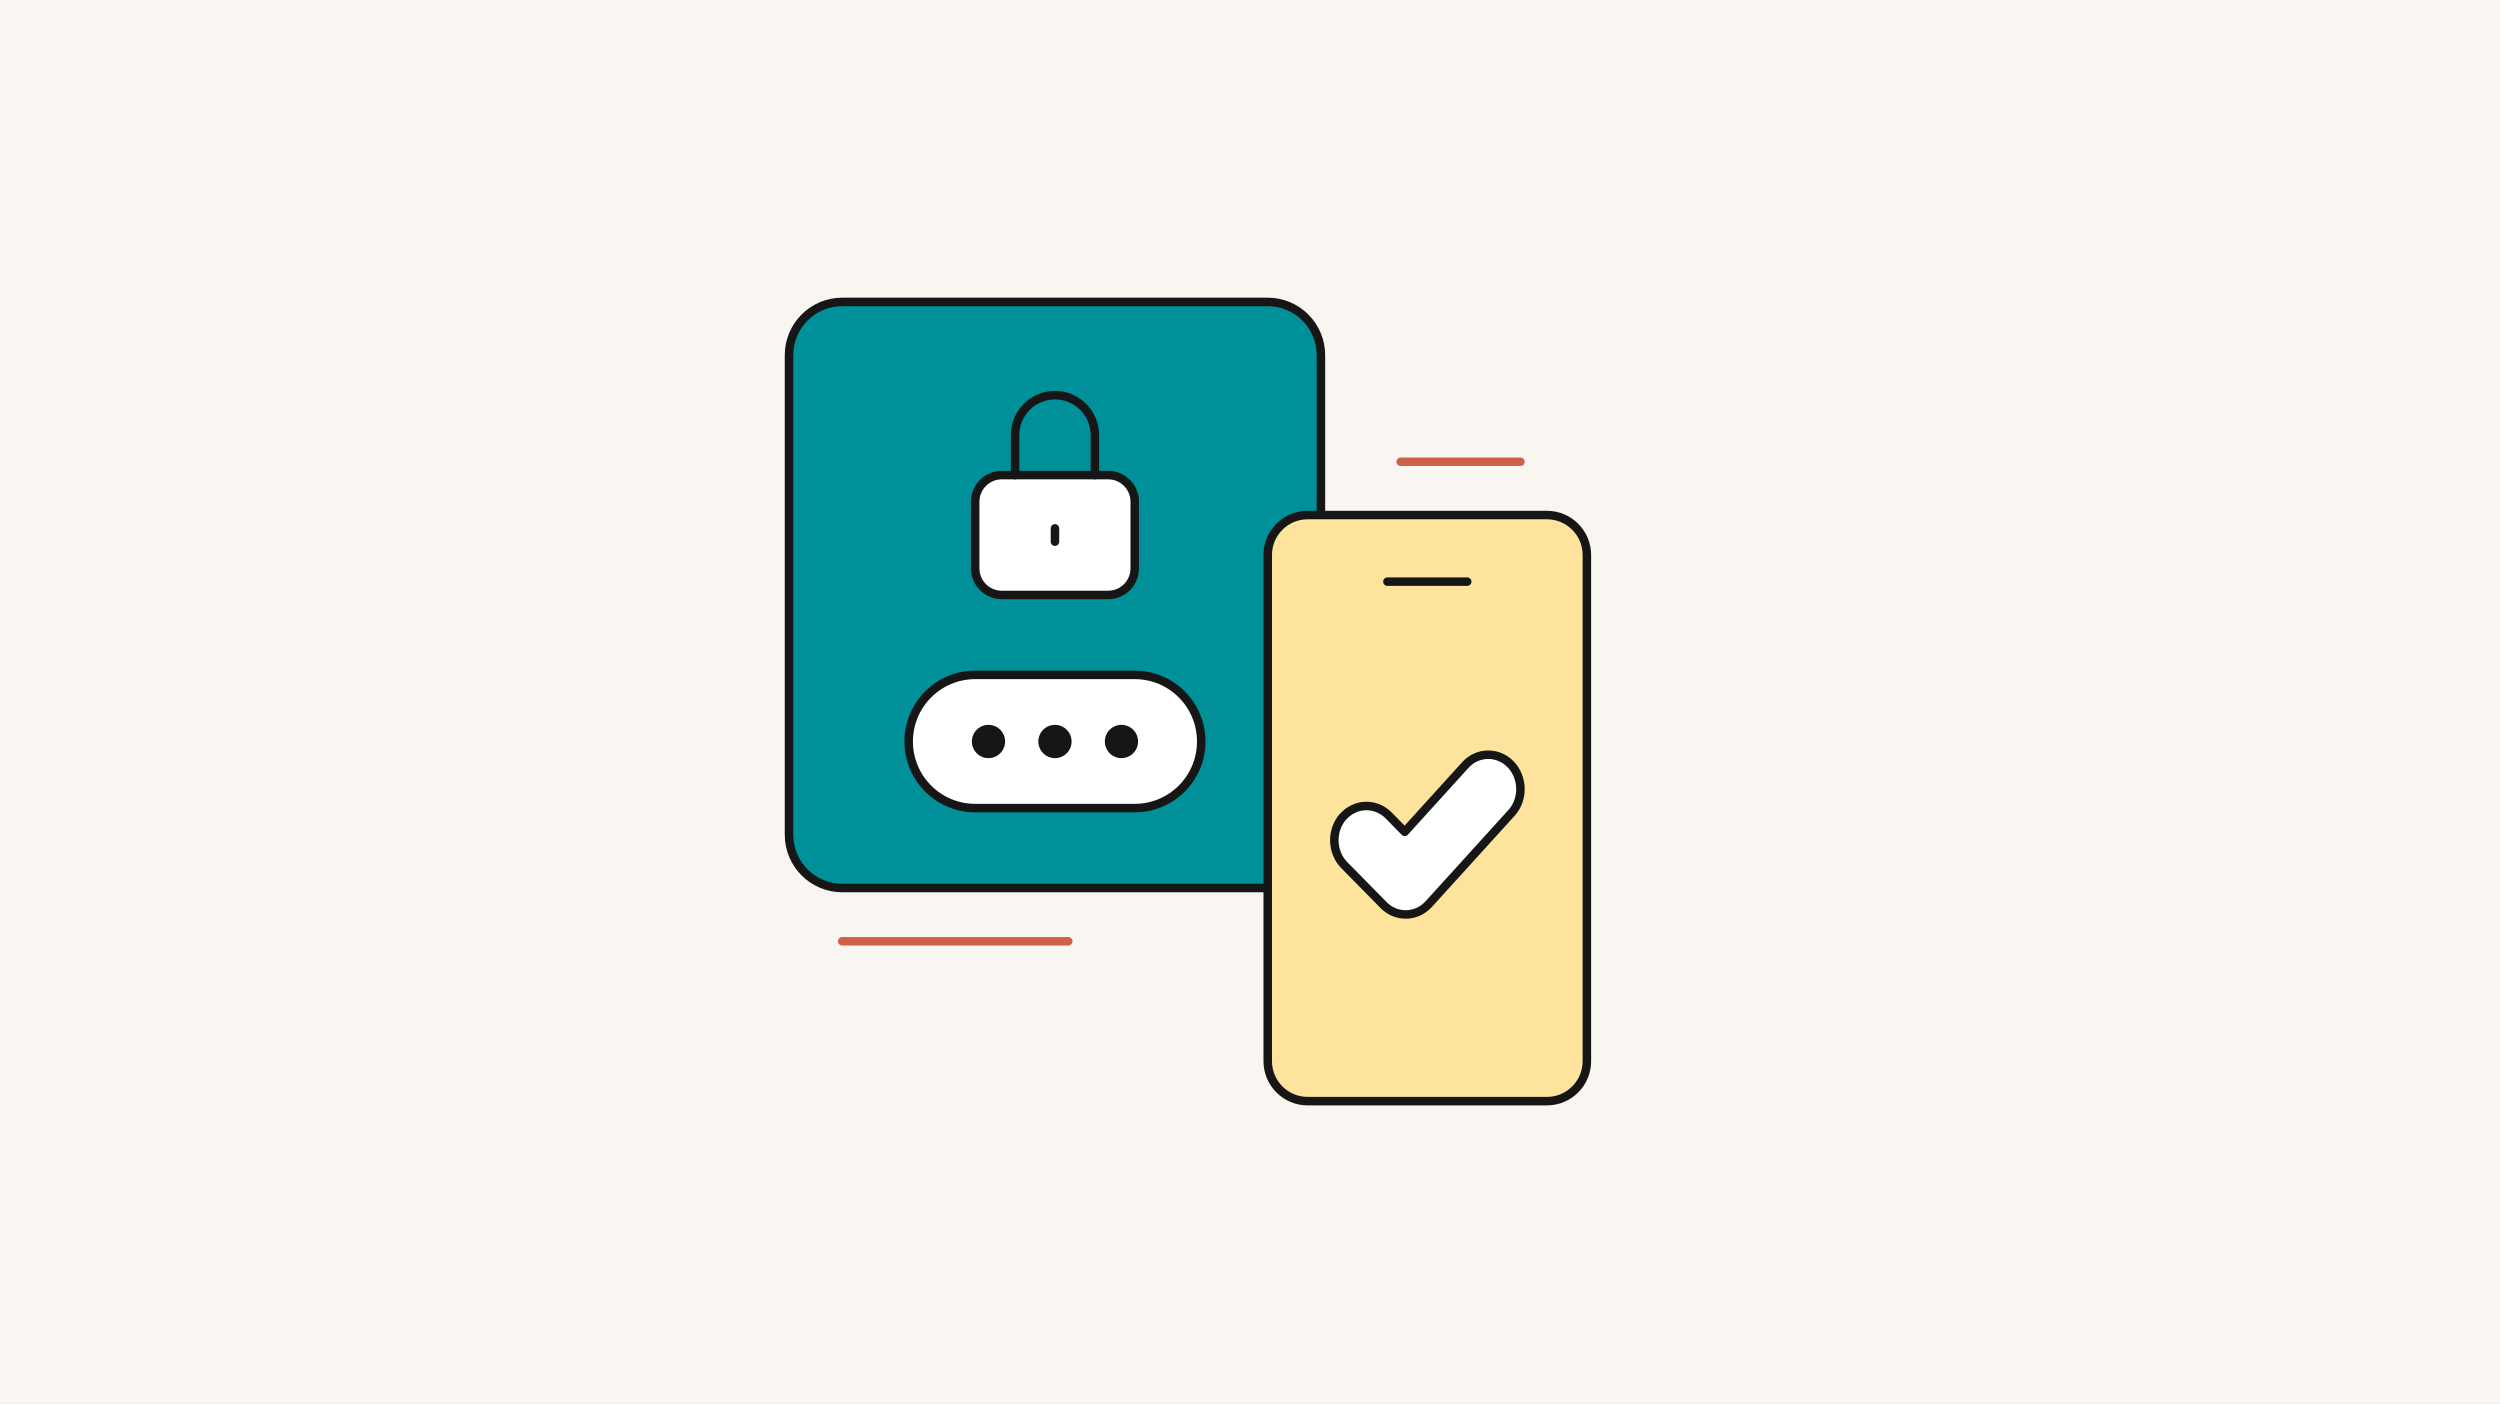
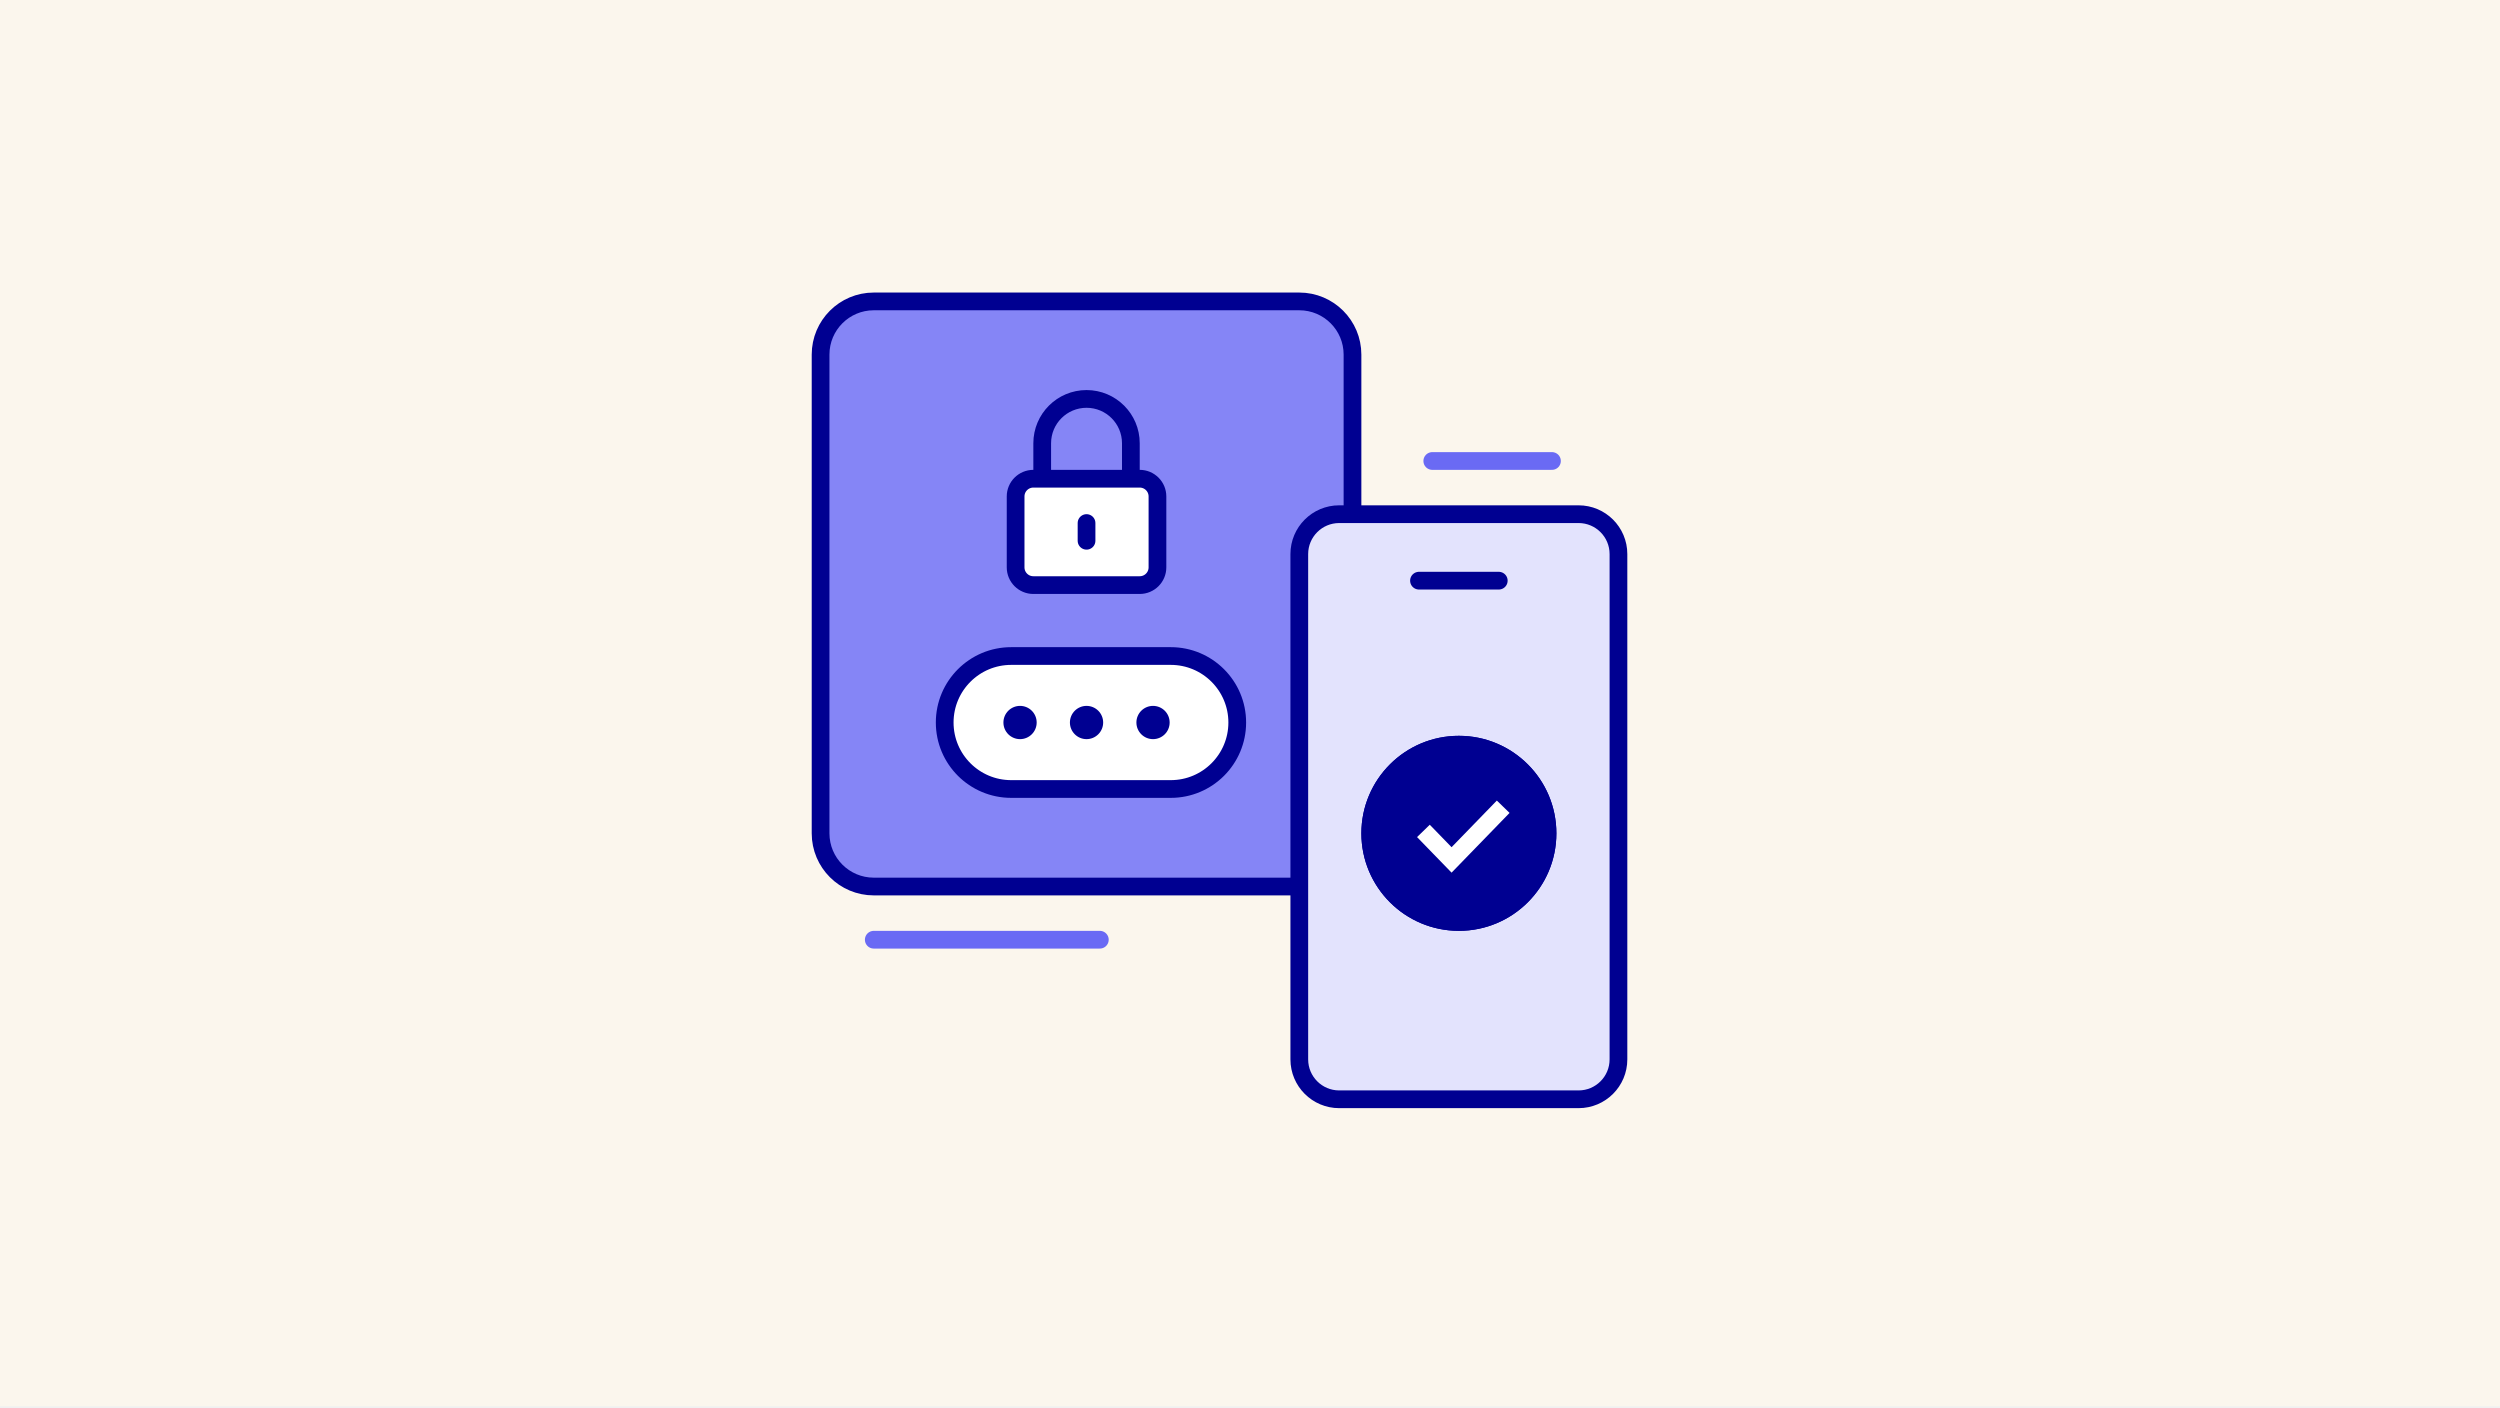
- <svg xmlns="http://www.w3.org/2000/svg" width="588" height="330" viewBox="0 0 588 330" fill="none">
-   <rect width="588" height="330" fill="#F9F6F2" />
-   <path d="M298.17 71.013H198.085C191.176 71.013 185.574 76.623 185.574 83.544V196.329C185.574 203.25 191.176 208.861 198.085 208.861H298.17C305.08 208.861 310.681 203.25 310.681 196.329V83.544C310.681 76.623 305.08 71.013 298.17 71.013Z" fill="#009099" />
-   <path d="M298.17 71.013H198.085C191.176 71.013 185.574 76.623 185.574 83.544V196.329C185.574 203.25 191.176 208.861 198.085 208.861H298.17C305.08 208.861 310.681 203.25 310.681 196.329V83.544C310.681 76.623 305.08 71.013 298.17 71.013Z" stroke="#161616" stroke-width="2" stroke-linecap="round" stroke-linejoin="round" />
-   <path d="M266.894 158.734H229.362C220.725 158.734 213.723 165.748 213.723 174.399C213.723 183.05 220.725 190.063 229.362 190.063H266.894C275.53 190.063 282.532 183.05 282.532 174.399C282.532 165.748 275.53 158.734 266.894 158.734Z" fill="white" />
-   <path d="M266.894 158.734H229.362C220.725 158.734 213.723 165.748 213.723 174.399C213.723 183.05 220.725 190.063 229.362 190.063H266.894C275.53 190.063 282.532 183.05 282.532 174.399C282.532 165.748 275.53 158.734 266.894 158.734Z" stroke="#161616" stroke-width="2" stroke-linecap="round" stroke-linejoin="round" />
-   <path d="M232.489 178.315C234.649 178.315 236.399 176.562 236.399 174.399C236.399 172.236 234.649 170.483 232.489 170.483C230.33 170.483 228.58 172.236 228.58 174.399C228.58 176.562 230.33 178.315 232.489 178.315Z" fill="#161616" />
-   <path d="M248.128 178.315C250.287 178.315 252.037 176.562 252.037 174.399C252.037 172.236 250.287 170.483 248.128 170.483C245.968 170.483 244.218 172.236 244.218 174.399C244.218 176.562 245.968 178.315 248.128 178.315Z" fill="#161616" />
-   <path d="M263.766 178.315C265.925 178.315 267.676 176.562 267.676 174.399C267.676 172.236 265.925 170.483 263.766 170.483C261.607 170.483 259.856 172.236 259.856 174.399C259.856 176.562 261.607 178.315 263.766 178.315Z" fill="#161616" />
-   <path d="M260.638 111.741H235.617C232.162 111.741 229.362 114.546 229.362 118.006V133.671C229.362 137.131 232.162 139.937 235.617 139.937H260.638C264.093 139.937 266.894 137.131 266.894 133.671V118.006C266.894 114.546 264.093 111.741 260.638 111.741Z" fill="white" />
-   <path d="M260.638 111.741H235.617C232.162 111.741 229.362 114.546 229.362 118.006V133.671C229.362 137.131 232.162 139.937 235.617 139.937H260.638C264.093 139.937 266.894 137.131 266.894 133.671V118.006C266.894 114.546 264.093 111.741 260.638 111.741Z" stroke="#161616" stroke-width="2" stroke-linecap="round" stroke-linejoin="round" />
-   <path d="M238.745 111.741V102.342C238.745 97.141 242.936 92.943 248.128 92.943C253.32 92.943 257.511 97.141 257.511 102.342V111.741" stroke="#161616" stroke-width="2" stroke-linecap="round" stroke-linejoin="round" />
-   <path d="M248.128 124.272V127.405" stroke="#161616" stroke-width="2" stroke-linecap="round" stroke-linejoin="round" />
-   <path d="M363.851 121.139H307.553C302.371 121.139 298.17 125.347 298.17 130.538V249.589C298.17 254.779 302.371 258.987 307.553 258.987H363.851C369.033 258.987 373.234 254.779 373.234 249.589V130.538C373.234 125.347 369.033 121.139 363.851 121.139Z" fill="#FDE39C" />
-   <path d="M363.851 121.139H307.553C302.371 121.139 298.17 125.347 298.17 130.538V249.589C298.17 254.779 302.371 258.987 307.553 258.987H363.851C369.033 258.987 373.234 254.779 373.234 249.589V130.538C373.234 125.347 369.033 121.139 363.851 121.139Z" stroke="#161616" stroke-width="2" stroke-linecap="round" stroke-linejoin="round" />
-   <path d="M315.885 192.103C318.762 188.845 323.579 188.72 326.613 191.79L330.397 195.644L344.628 179.948C347.537 176.752 352.322 176.689 355.324 179.791C358.296 182.893 358.39 188.062 355.481 191.226L336.027 212.655C333.181 215.788 328.395 215.913 325.424 212.875L316.197 203.507C313.164 200.437 313.039 195.299 315.885 192.072V192.103Z" fill="white" stroke="#161616" stroke-width="2" stroke-linecap="round" stroke-linejoin="round" />
-   <path d="M326.319 136.804H345.085" stroke="#161616" stroke-width="2" stroke-linecap="round" stroke-linejoin="round" />
-   <path d="M198.085 221.392H251.255" stroke="#CE614A" stroke-width="2" stroke-linecap="round" stroke-linejoin="round" />
-   <path d="M329.447 108.608H357.596" stroke="#CE614A" stroke-width="2" stroke-linecap="round" stroke-linejoin="round" />
+ <svg xmlns="http://www.w3.org/2000/svg" width="588" height="331" viewBox="0 0 588 331" fill="none">
+   <rect width="588" height="330.75" fill="#FBF6ED" />
+   <path d="M305.596 70.893H205.511C198.601 70.893 193 76.494 193 83.403V195.999C193 202.908 198.601 208.51 205.511 208.51H305.596C312.505 208.51 318.106 202.908 318.106 195.999V83.403C318.106 76.494 312.505 70.893 305.596 70.893Z" fill="#8585F6" />
+   <path d="M305.596 70.893H205.511C198.601 70.893 193 76.494 193 83.403V195.999C193 202.908 198.601 208.51 205.511 208.51H305.596C312.505 208.51 318.106 202.908 318.106 195.999V83.403C318.106 76.494 312.505 70.893 305.596 70.893Z" stroke="#000091" stroke-width="4.17" stroke-linecap="round" stroke-linejoin="round" />
+   <path d="M275.362 154.297H237.83C229.193 154.297 222.192 161.298 222.192 169.935C222.192 178.572 229.193 185.573 237.83 185.573H275.362C283.999 185.573 291 178.572 291 169.935C291 161.298 283.999 154.297 275.362 154.297Z" fill="white" />
+   <path d="M275.362 154.297H237.83C229.193 154.297 222.192 161.298 222.192 169.935C222.192 178.572 229.193 185.573 237.83 185.573H275.362C283.999 185.573 291 178.572 291 169.935C291 161.298 283.999 154.297 275.362 154.297Z" stroke="#000091" stroke-width="4.17" stroke-linecap="round" stroke-linejoin="round" />
+   <path d="M239.915 173.845C242.074 173.845 243.825 172.094 243.825 169.935C243.825 167.776 242.074 166.025 239.915 166.025C237.756 166.025 236.005 167.776 236.005 169.935C236.005 172.094 237.756 173.845 239.915 173.845Z" fill="#000091" />
+   <path d="M255.553 173.845C257.712 173.845 259.463 172.094 259.463 169.935C259.463 167.776 257.712 166.025 255.553 166.025C253.394 166.025 251.644 167.776 251.644 169.935C251.644 172.094 253.394 173.845 255.553 173.845Z" fill="#000091" />
+   <path d="M271.192 173.845C273.351 173.845 275.101 172.094 275.101 169.935C275.101 167.776 273.351 166.025 271.192 166.025C269.032 166.025 267.282 167.776 267.282 169.935C267.282 172.094 269.032 173.845 271.192 173.845Z" fill="#000091" />
+   <rect x="238.872" y="112.594" width="33.362" height="25.021" rx="4.17" fill="white" />
+   <rect x="238.872" y="112.594" width="33.362" height="25.021" rx="4.17" stroke="#000091" stroke-width="4.17" />
+   <path d="M255.553 123.02L255.553 127.19" stroke="#000091" stroke-width="4.17" stroke-linecap="round" stroke-linejoin="round" />
+   <path d="M245.128 110.509V104.254C245.128 98.496 249.795 93.828 255.553 93.828C261.311 93.828 265.979 98.496 265.979 104.254V110.509" stroke="#000091" stroke-width="4.17" stroke-linecap="round" stroke-linejoin="round" />
+   <path d="M371.277 120.936H314.979C309.797 120.936 305.596 125.136 305.596 130.319V249.17C305.596 254.352 309.797 258.553 314.979 258.553H371.277C376.459 258.553 380.66 254.352 380.66 249.17V130.319C380.66 125.136 376.459 120.936 371.277 120.936Z" fill="#E3E3FD" />
+   <circle cx="343.128" cy="195.999" r="20.851" fill="#000091" stroke="#000091" stroke-width="4.17" stroke-linecap="round" stroke-linejoin="round" />
+   <circle cx="343.128" cy="195.999" r="20.851" stroke="#000091" stroke-width="4.17" stroke-linecap="round" stroke-linejoin="round" />
+   <path d="M334.787 195.431L341.411 202.255L353.553 189.744" stroke="white" stroke-width="4.17" />
+   <path d="M371.277 120.936H314.979C309.797 120.936 305.596 125.136 305.596 130.319V249.17C305.596 254.352 309.797 258.553 314.979 258.553H371.277C376.459 258.553 380.66 254.352 380.66 249.17V130.319C380.66 125.136 376.459 120.936 371.277 120.936Z" stroke="#000091" stroke-width="4.17" stroke-linecap="round" stroke-linejoin="round" />
+   <path d="M333.745 136.574H352.511" stroke="#000091" stroke-width="4.17" stroke-linecap="round" stroke-linejoin="round" />
+   <path d="M205.511 221.02H258.681" stroke="#6A6AF4" stroke-width="4.17" stroke-linecap="round" stroke-linejoin="round" />
+   <path d="M336.872 108.424H365.021" stroke="#6A6AF4" stroke-width="4.17" stroke-linecap="round" stroke-linejoin="round" />
</svg>
